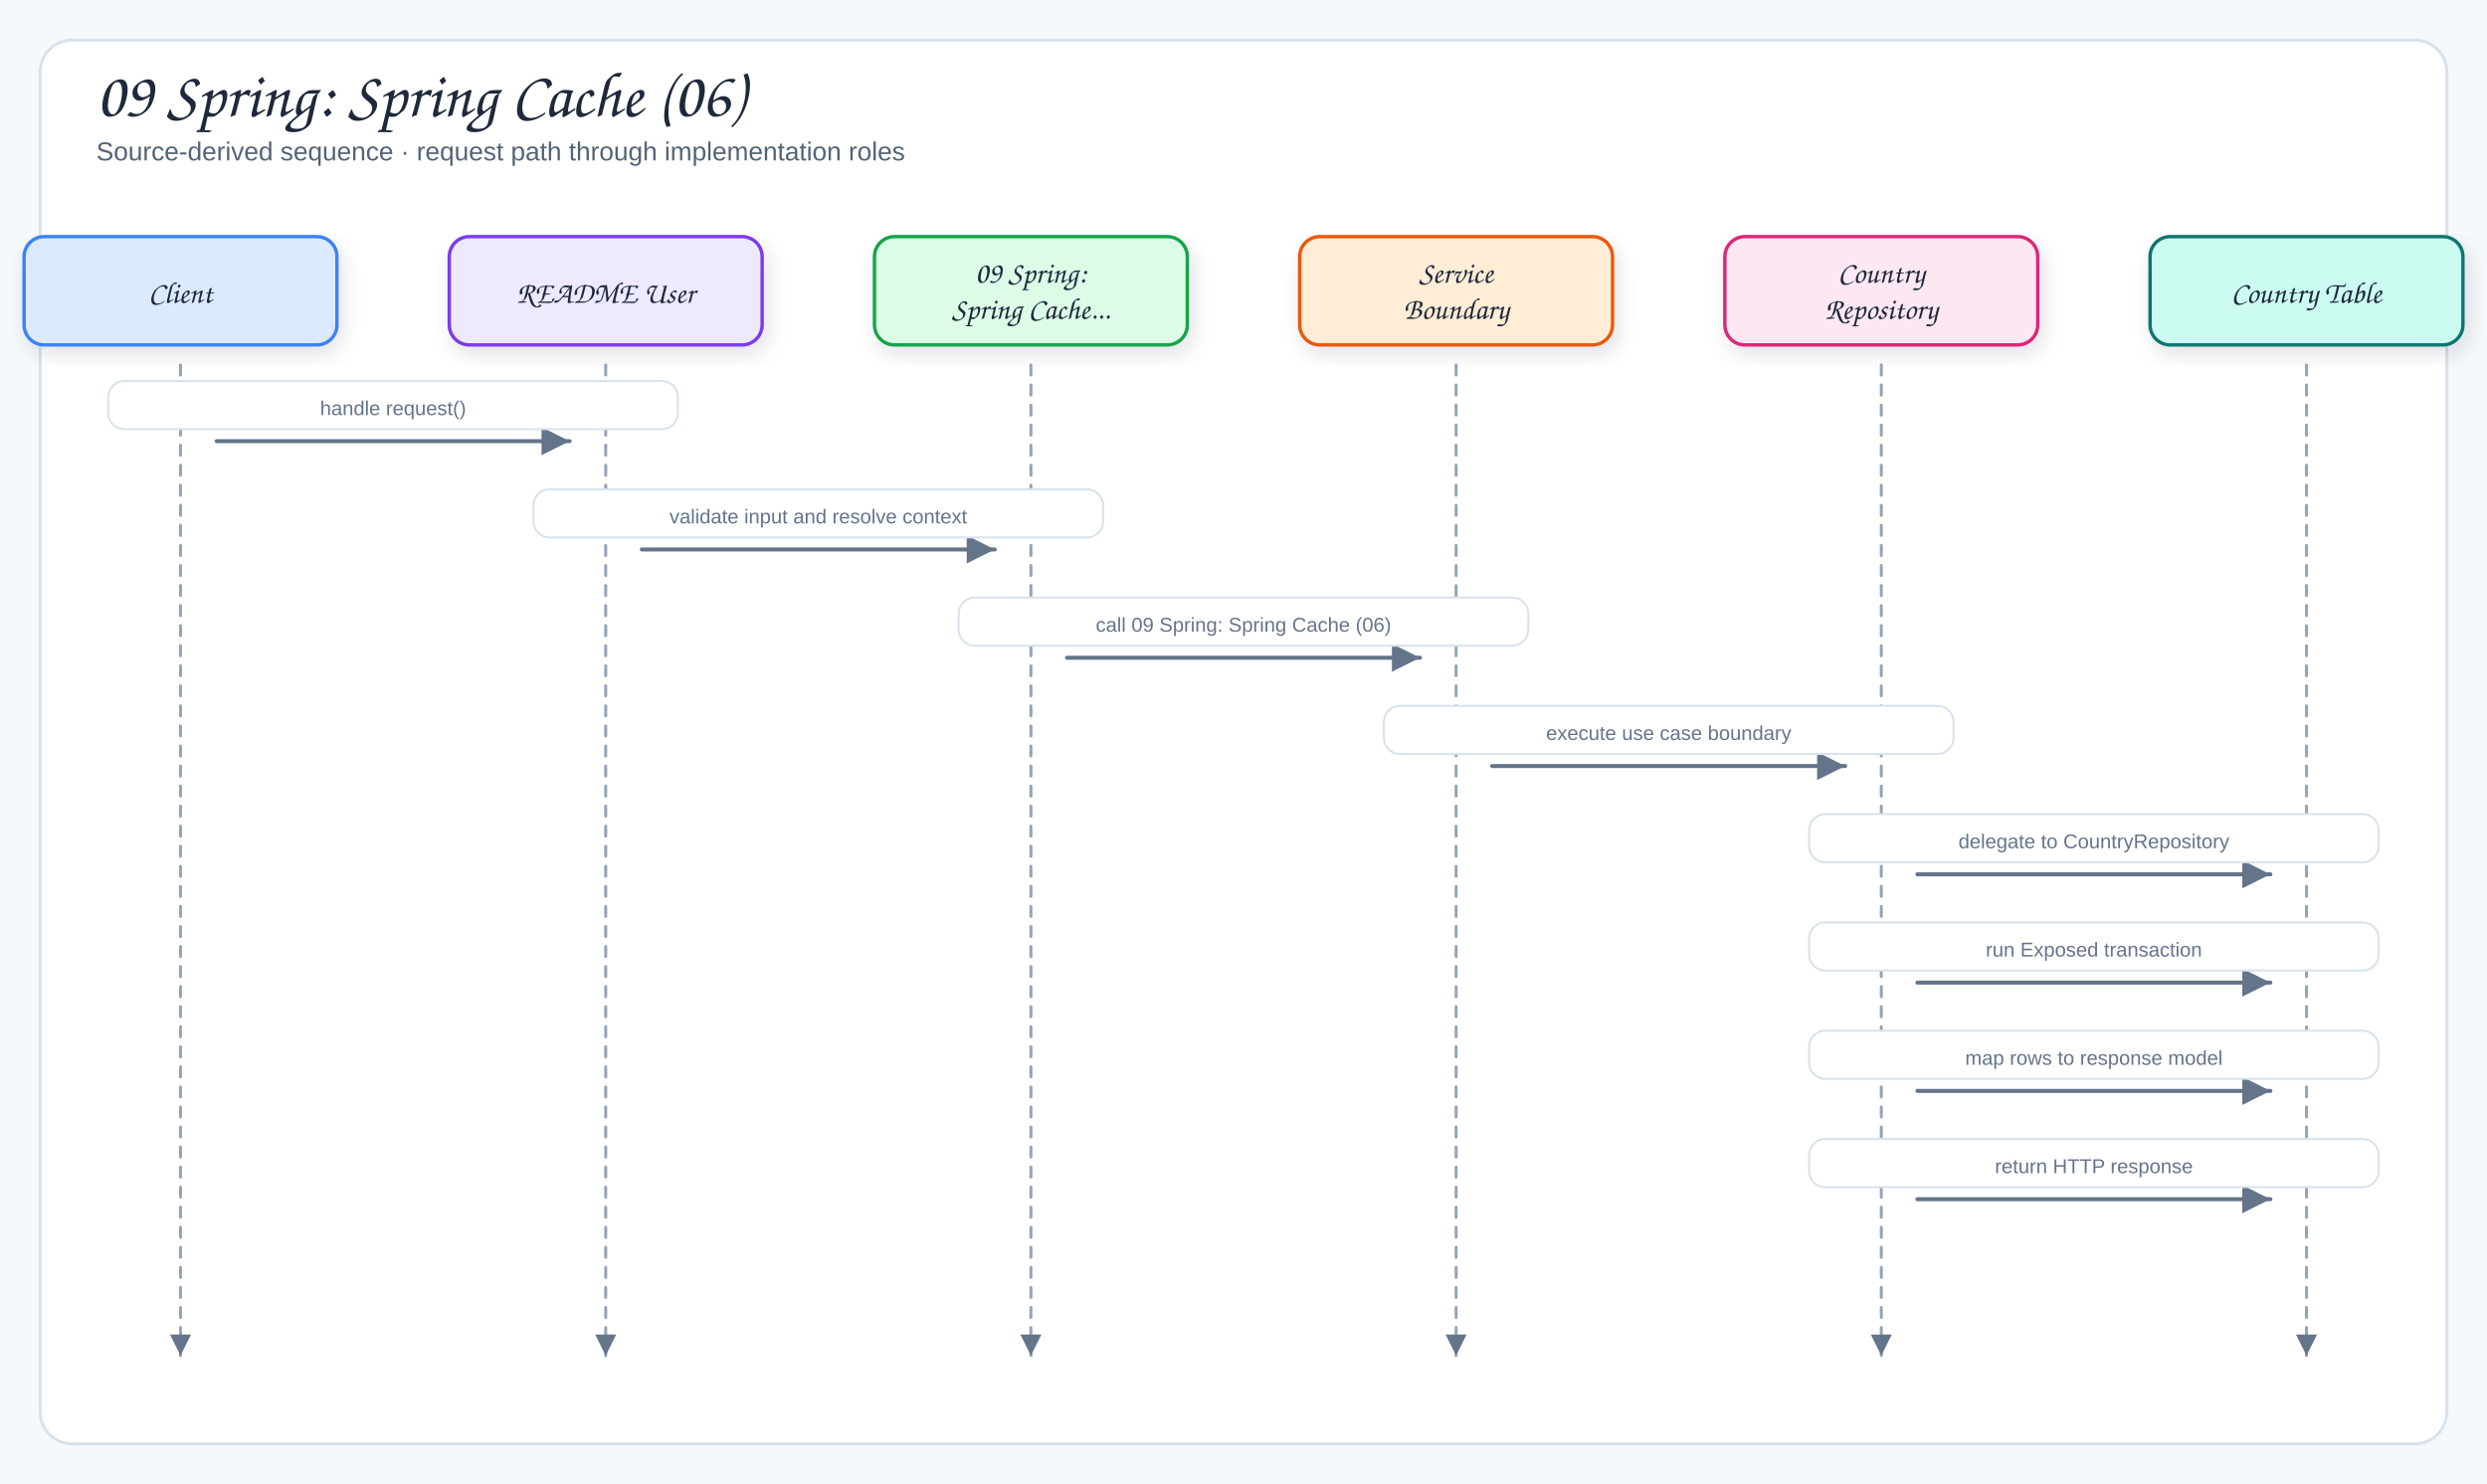
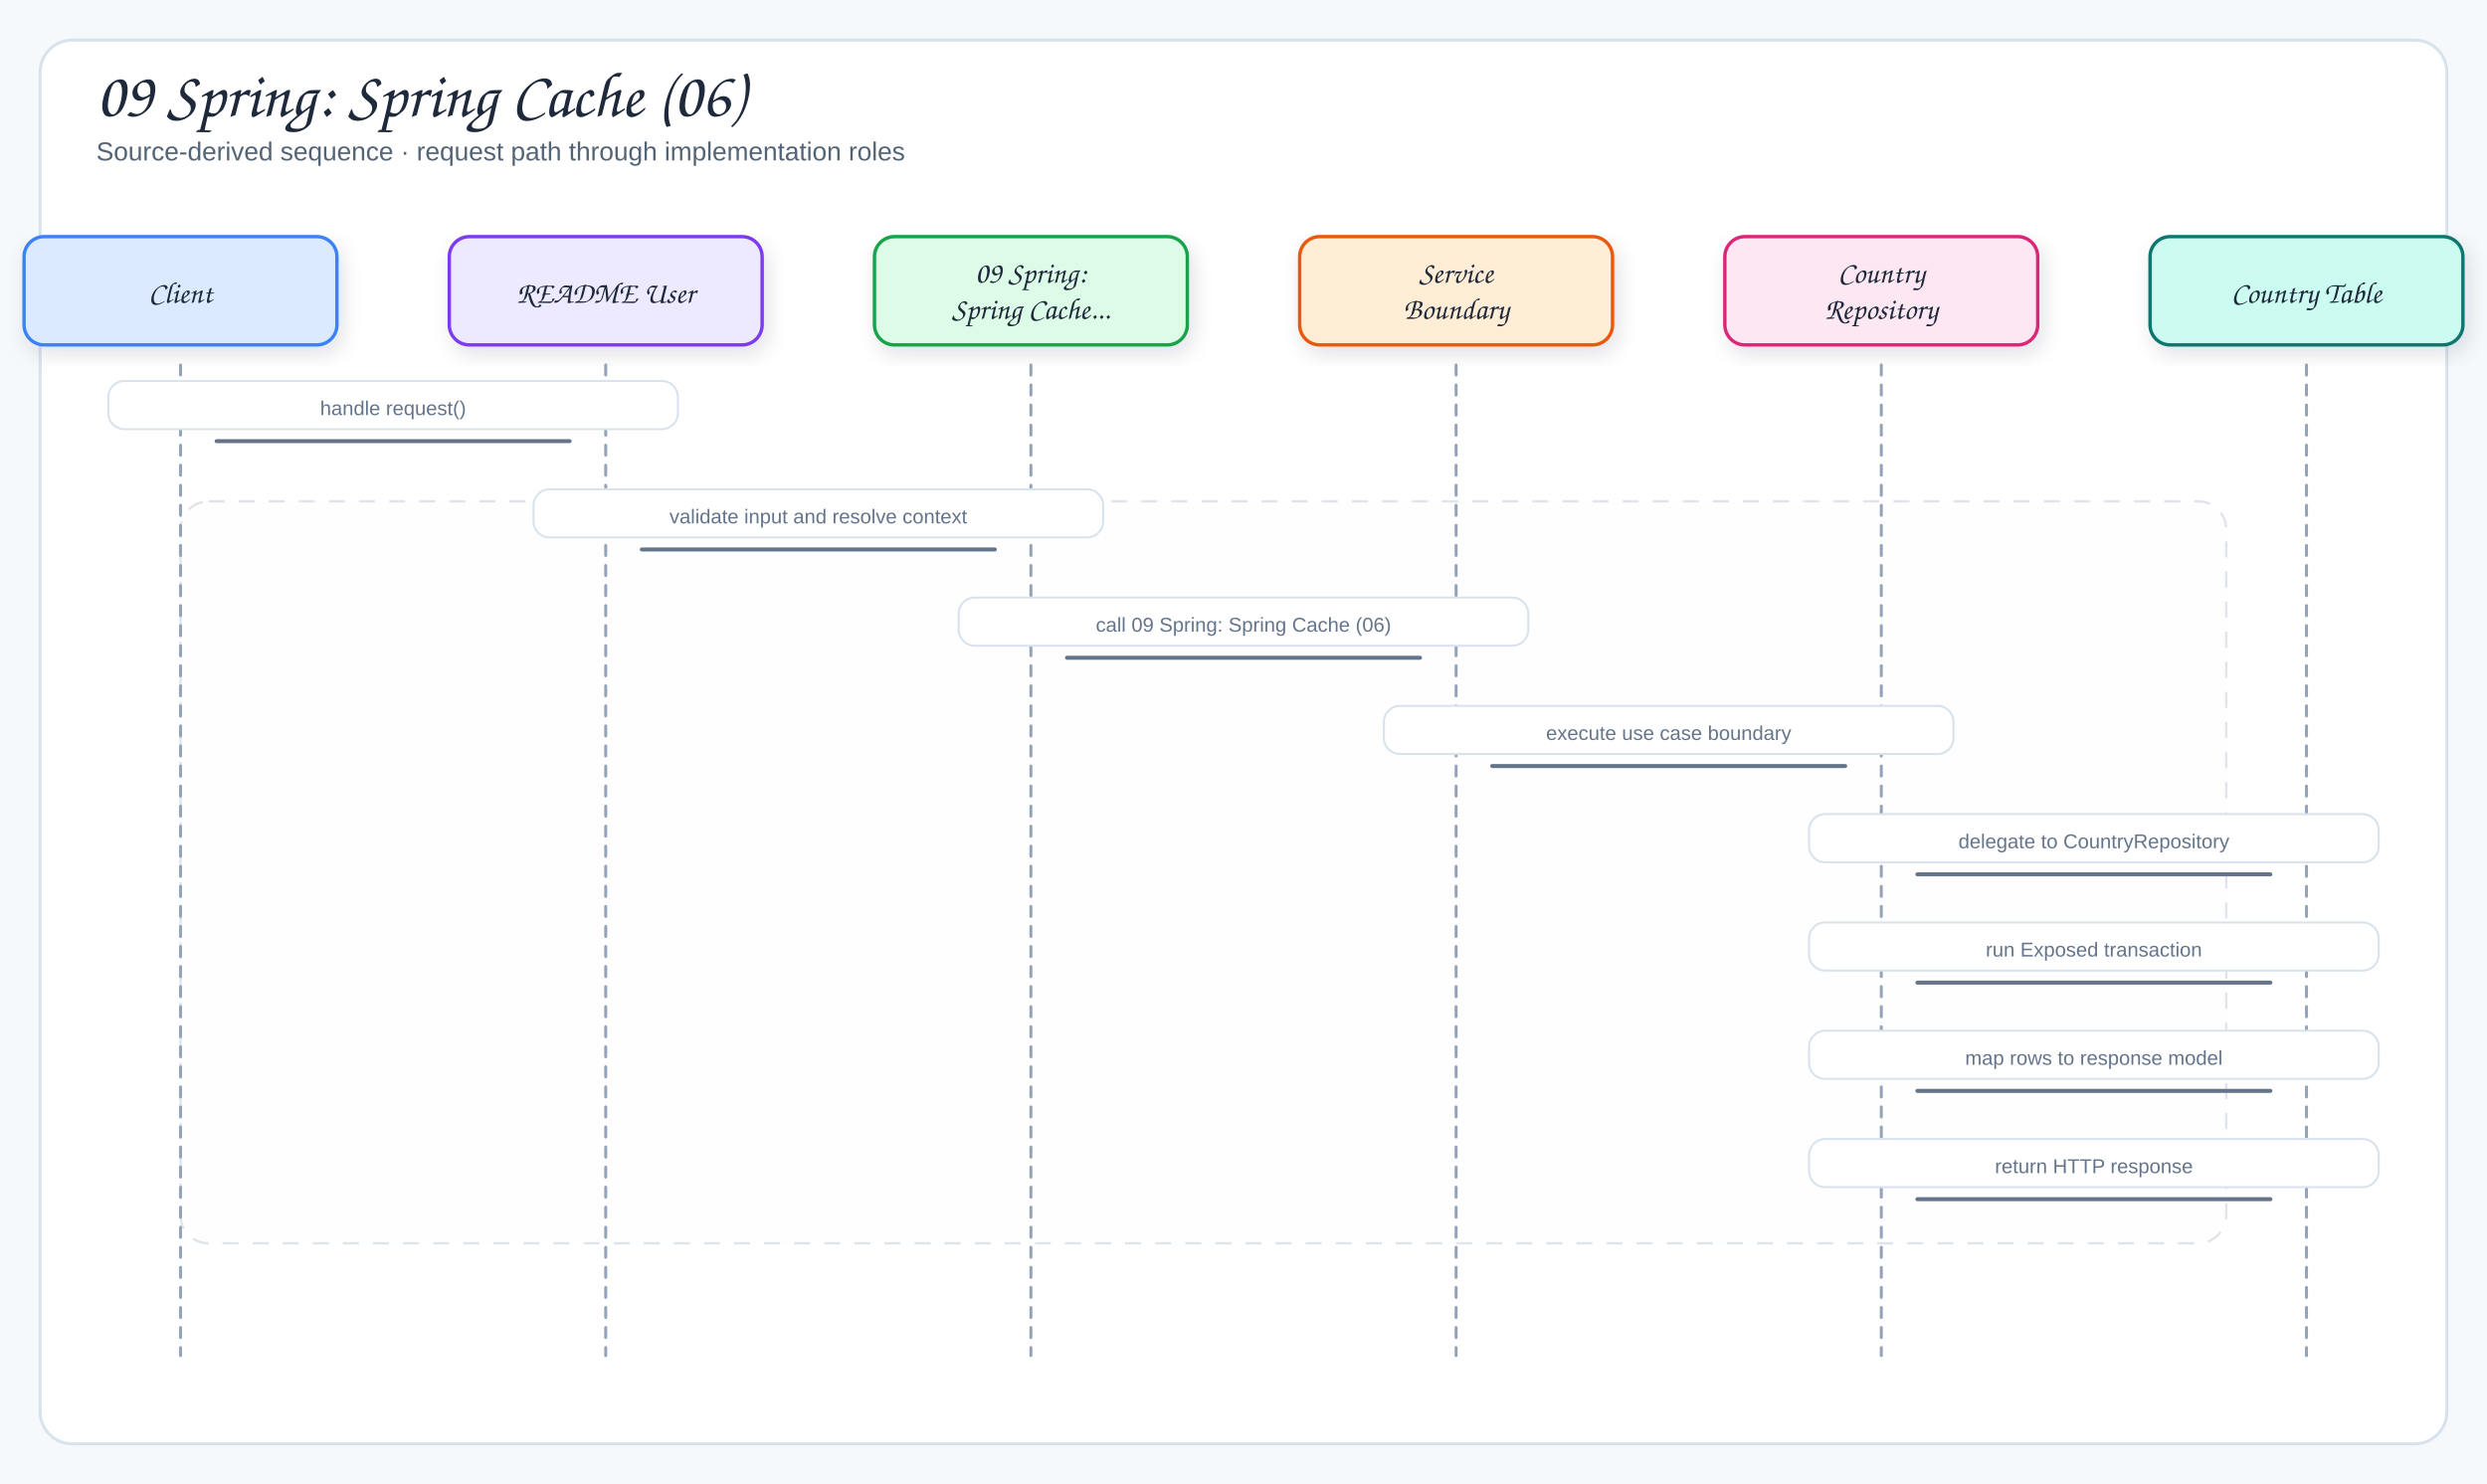
<svg xmlns="http://www.w3.org/2000/svg" viewBox="0 0 1240 740" width="1240" height="740" role="img" aria-label="09 Spring: Spring Cache (06)">
  <defs>
    <filter id="shadow" x="-10%" y="-10%" width="120%" height="130%">
      <feDropShadow dx="2" dy="4" stdDeviation="5" flood-color="#1f2937" flood-opacity="0.12" />
    </filter>
    <marker id="arrow" markerWidth="9" markerHeight="9" refX="8" refY="4.5" orient="auto">
      <path d="M1,1 L8,4.5 L1,8 Z" fill="#64748b" />
    </marker>
    <marker id="inherit" markerWidth="11" markerHeight="10" refX="9.5" refY="5" orient="auto">
      <path d="M0.5,1 L9.5,5 L0.5,9 Z" fill="#fff" stroke="#64748b" stroke-width="1.5" />
    </marker>
    <style>
  .canvas{fill:#f6f9fc}
  .frame{fill:#fff;stroke:#d7e2ec;stroke-width:1.5}
  .panel{fill:#f8fafc;stroke:#d7e2ec;stroke-width:1.2}
  .card{stroke-width:1.7;filter:url(#shadow)}
  .title{font-family:"Architects Daughter","Comic Sans MS",cursive;font-size:32px;fill:#1e293b}
  .subtitle{font-family:"Comic Sans MS","Comic Sans","Comic Neue",Arial,sans-serif;font-size:13px;fill:#536476}
  .panelTitle{font-family:"Architects Daughter","Comic Sans MS",cursive;font-size:12px;letter-spacing:.08em;fill:#94a3b8}
  .label{font-family:"Architects Daughter","Comic Sans MS",cursive;font-size:18px;fill:#1e293b}
  .smallLabel{font-family:"Architects Daughter","Comic Sans MS",cursive;font-size:15px;fill:#1e293b}
  .detail{font-family:"Comic Sans MS","Comic Sans","Comic Neue",Arial,sans-serif;font-size:12px;fill:#536476}
  .tiny{font-family:"Comic Sans MS","Comic Sans","Comic Neue",Arial,sans-serif;font-size:10px;fill:#64748b}
-   .arrow{fill:none;stroke:#64748b;stroke-width:2;stroke-linecap:round;stroke-linejoin:round;marker-end:url(#arrow)}
-   .softArrow{fill:none;stroke:#94a3b8;stroke-width:1.5;stroke-linecap:round;stroke-linejoin:round;stroke-dasharray:5 5;marker-end:url(#arrow)}
-   .inherit{fill:none;stroke:#64748b;stroke-width:1.7;stroke-linecap:round;stroke-linejoin:round;marker-end:url(#inherit)}
+   .arrow{fill:none;stroke:#64748b;stroke-width:2;stroke-linecap:round;stroke-linejoin:round}
+   .softArrow{fill:none;stroke:#94a3b8;stroke-width:1.5;stroke-linecap:round;stroke-linejoin:round;stroke-dasharray:5 5}
+   .inherit{fill:none;stroke:#64748b;stroke-width:1.7;stroke-linecap:round;stroke-linejoin:round}
  .divider{stroke:#cbd5e1;stroke-width:1.2;stroke-dasharray:6 6}
+ .altRegion{fill:#f8fafc;fill-opacity:.055;stroke:#94a3b8;stroke-opacity:.28;stroke-width:1.2;stroke-dasharray:8 7}
</style>
  </defs>
  <rect width="1240" height="740" class="canvas" />
  <rect x="20" y="20" width="1200" height="700" rx="16" class="frame" />
+   <rect x="90" y="250" width="1020" height="370" rx="14" class="altRegion" />
  <text x="48" y="58" class="title">09 Spring: Spring Cache (06)</text>
  <text x="48" y="80" class="subtitle">Source-derived sequence · request path through implementation roles</text>
  <rect x="12" y="118" width="156" height="54" rx="10" fill="#dbeafe" stroke="#3b82f6" class="card" />
  <text x="90" y="151" class="smallLabel" text-anchor="middle">Client</text>
  <path d="M90,182 L90,676" class="softArrow" />
  <rect x="224" y="118" width="156" height="54" rx="10" fill="#ede9fe" stroke="#7c3aed" class="card" />
  <text x="302" y="151" class="smallLabel" text-anchor="middle">README User</text>
  <path d="M302,182 L302,676" class="softArrow" />
  <rect x="436" y="118" width="156" height="54" rx="10" fill="#dcfce7" stroke="#16a34a" class="card" />
  <text x="514" y="141" class="smallLabel" text-anchor="middle">09 Spring:</text>
  <text x="514" y="159" class="smallLabel" text-anchor="middle">Spring Cache...</text>
  <path d="M514,182 L514,676" class="softArrow" />
  <rect x="648" y="118" width="156" height="54" rx="10" fill="#ffedd5" stroke="#ea580c" class="card" />
  <text x="726" y="141" class="smallLabel" text-anchor="middle">Service</text>
  <text x="726" y="159" class="smallLabel" text-anchor="middle">Boundary</text>
  <path d="M726,182 L726,676" class="softArrow" />
  <rect x="860" y="118" width="156" height="54" rx="10" fill="#fce7f3" stroke="#db2777" class="card" />
  <text x="938" y="141" class="smallLabel" text-anchor="middle">Country</text>
  <text x="938" y="159" class="smallLabel" text-anchor="middle">Repository</text>
  <path d="M938,182 L938,676" class="softArrow" />
  <rect x="1072" y="118" width="156" height="54" rx="10" fill="#ccfbf1" stroke="#0f766e" class="card" />
  <text x="1150" y="151" class="smallLabel" text-anchor="middle">Country Table</text>
  <path d="M1150,182 L1150,676" class="softArrow" />
  <path d="M108,220 L284,220" class="arrow" />
  <rect x="54" y="190" width="284" height="24" rx="8" fill="#fff" stroke="#d7e2ec" class="messageBand" />
  <text x="196" y="207" class="tiny" text-anchor="middle">handle request()</text>
  <path d="M320,274 L496,274" class="arrow" />
  <rect x="266" y="244" width="284" height="24" rx="8" fill="#fff" stroke="#d7e2ec" class="messageBand" />
  <text x="408" y="261" class="tiny" text-anchor="middle">validate input and resolve context</text>
  <path d="M532,328 L708,328" class="arrow" />
  <rect x="478" y="298" width="284" height="24" rx="8" fill="#fff" stroke="#d7e2ec" class="messageBand" />
  <text x="620" y="315" class="tiny" text-anchor="middle">call 09 Spring: Spring Cache (06)</text>
  <path d="M744,382 L920,382" class="arrow" />
  <rect x="690" y="352" width="284" height="24" rx="8" fill="#fff" stroke="#d7e2ec" class="messageBand" />
  <text x="832" y="369" class="tiny" text-anchor="middle">execute use case boundary</text>
  <path d="M956,436 L1132,436" class="arrow" />
  <rect x="902" y="406" width="284" height="24" rx="8" fill="#fff" stroke="#d7e2ec" class="messageBand" />
  <text x="1044" y="423" class="tiny" text-anchor="middle">delegate to CountryRepository</text>
  <path d="M956,490 L1132,490" class="arrow" />
  <rect x="902" y="460" width="284" height="24" rx="8" fill="#fff" stroke="#d7e2ec" class="messageBand" />
  <text x="1044" y="477" class="tiny" text-anchor="middle">run Exposed transaction</text>
  <path d="M956,544 L1132,544" class="arrow" />
  <rect x="902" y="514" width="284" height="24" rx="8" fill="#fff" stroke="#d7e2ec" class="messageBand" />
  <text x="1044" y="531" class="tiny" text-anchor="middle">map rows to response model</text>
  <path d="M956,598 L1132,598" class="arrow" />
  <rect x="902" y="568" width="284" height="24" rx="8" fill="#fff" stroke="#d7e2ec" class="messageBand" />
  <text x="1044" y="585" class="tiny" text-anchor="middle">return HTTP response</text>
</svg>
